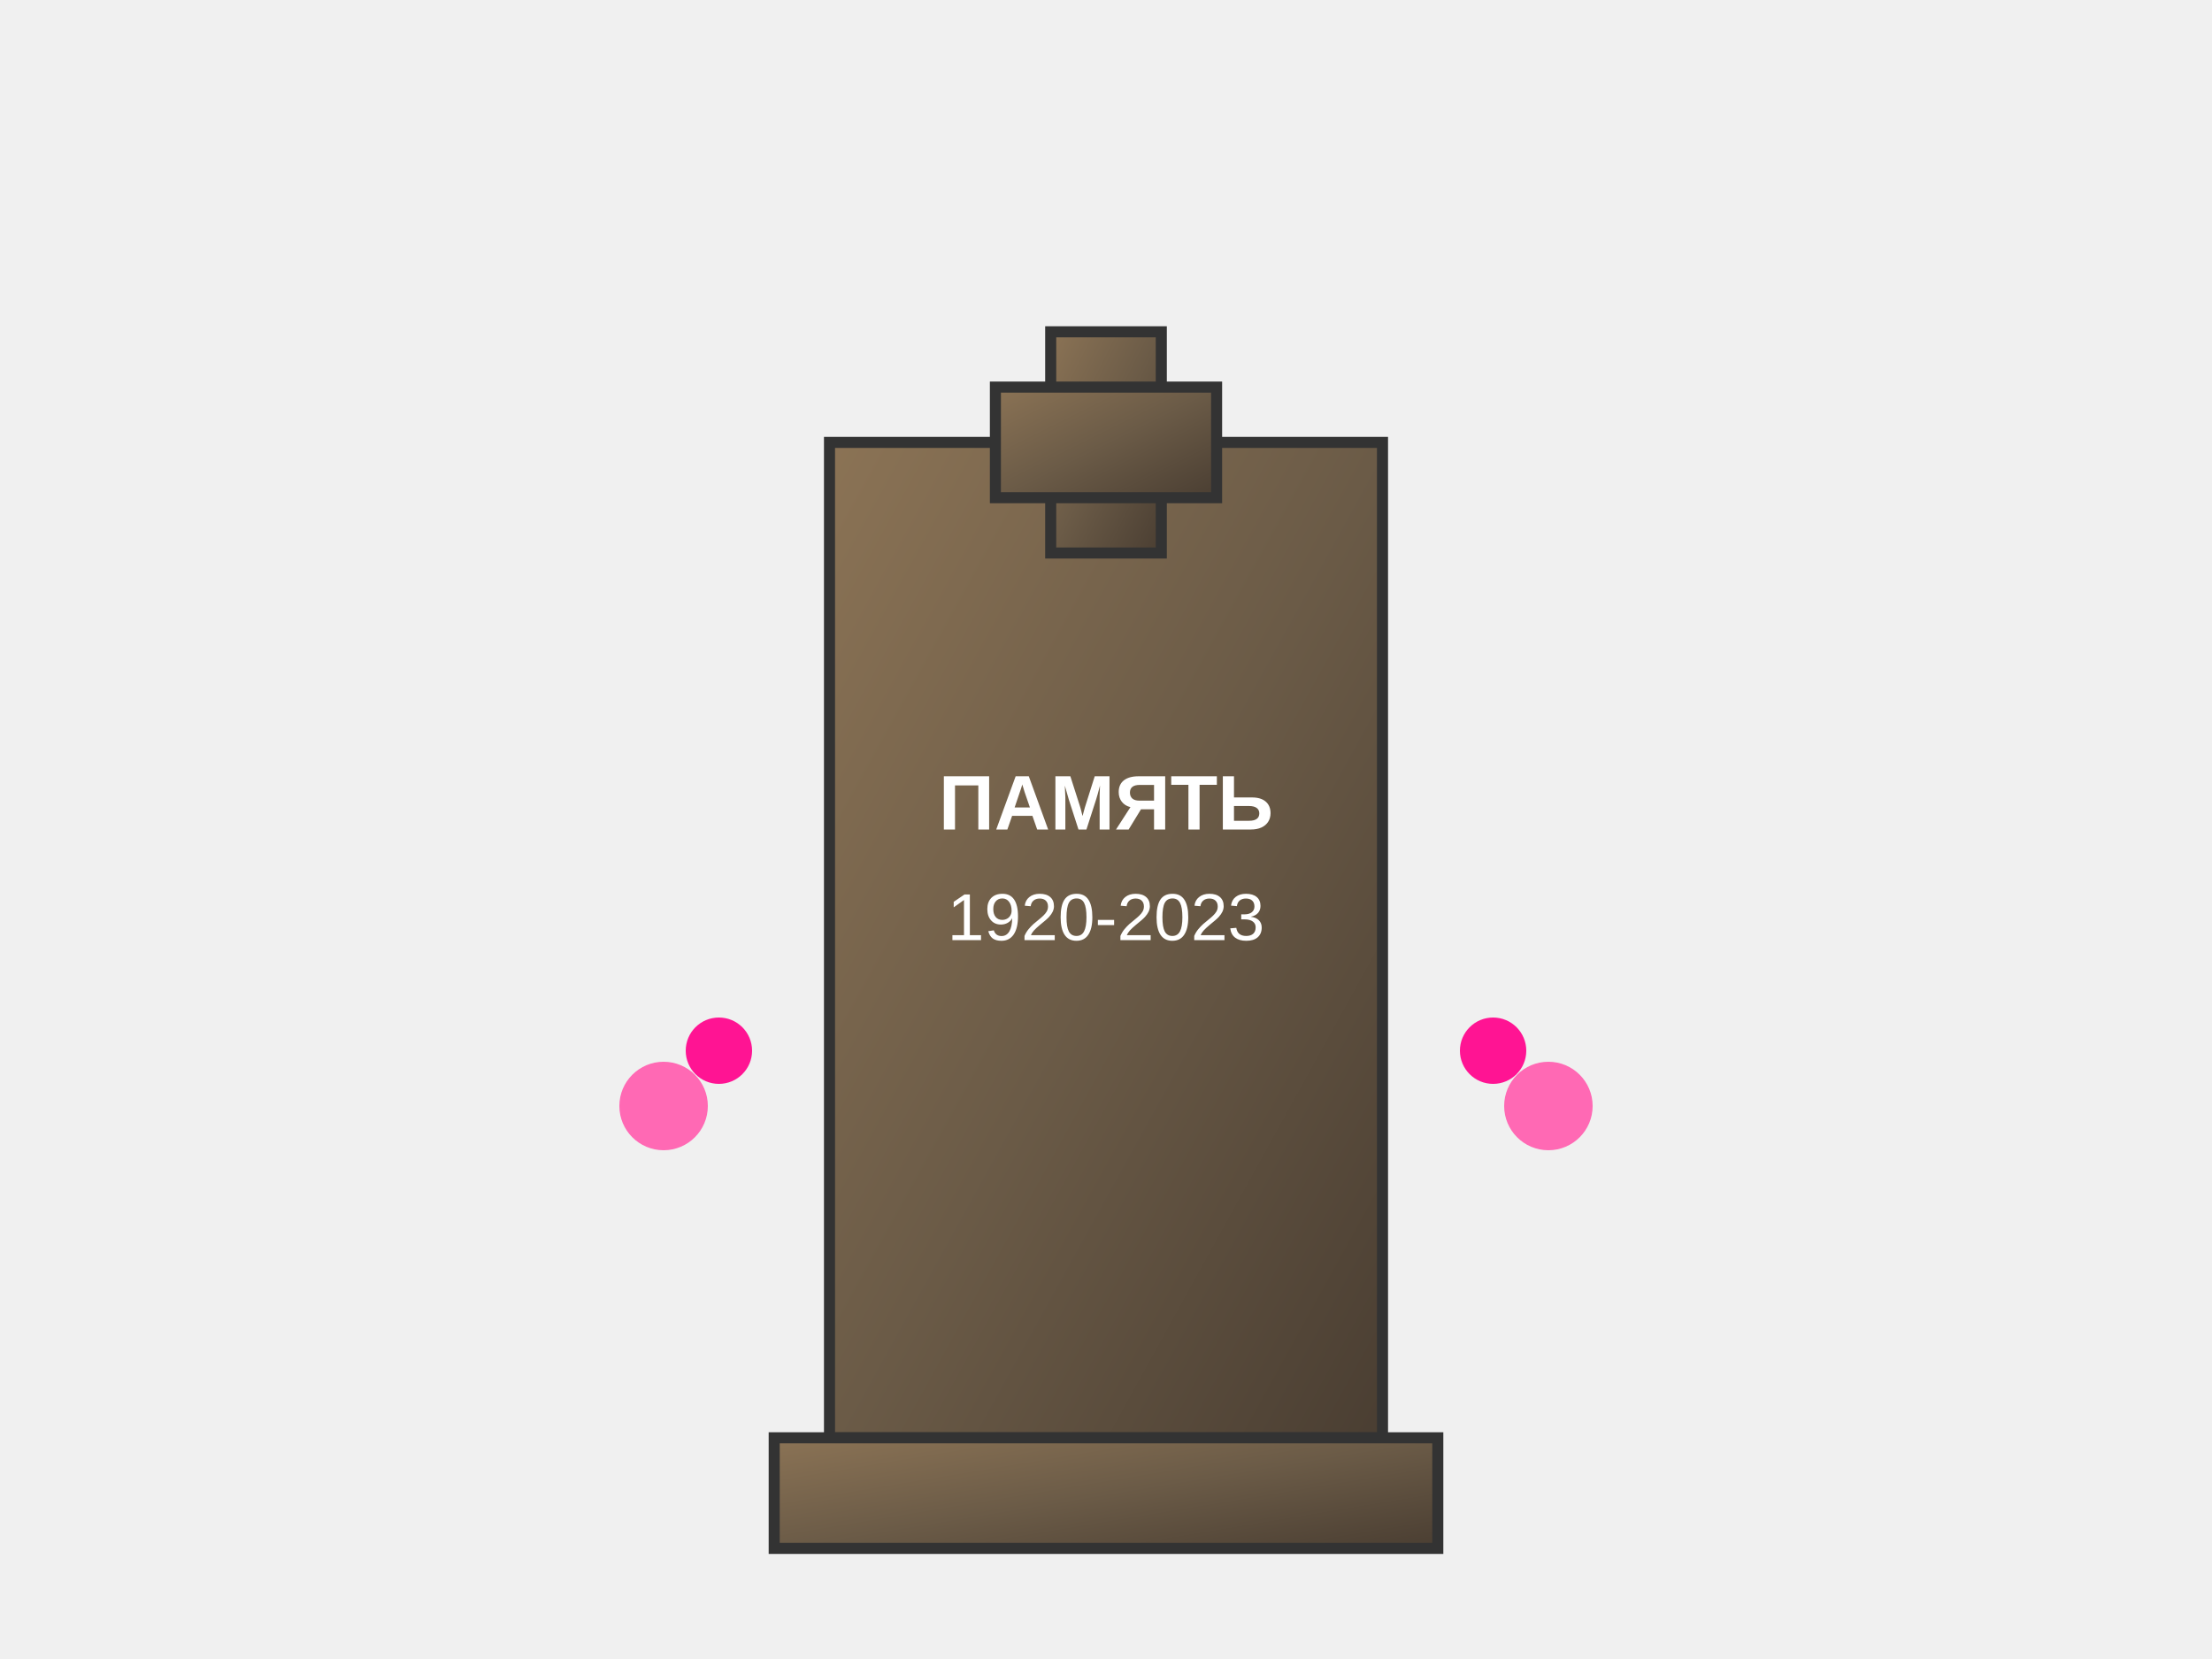
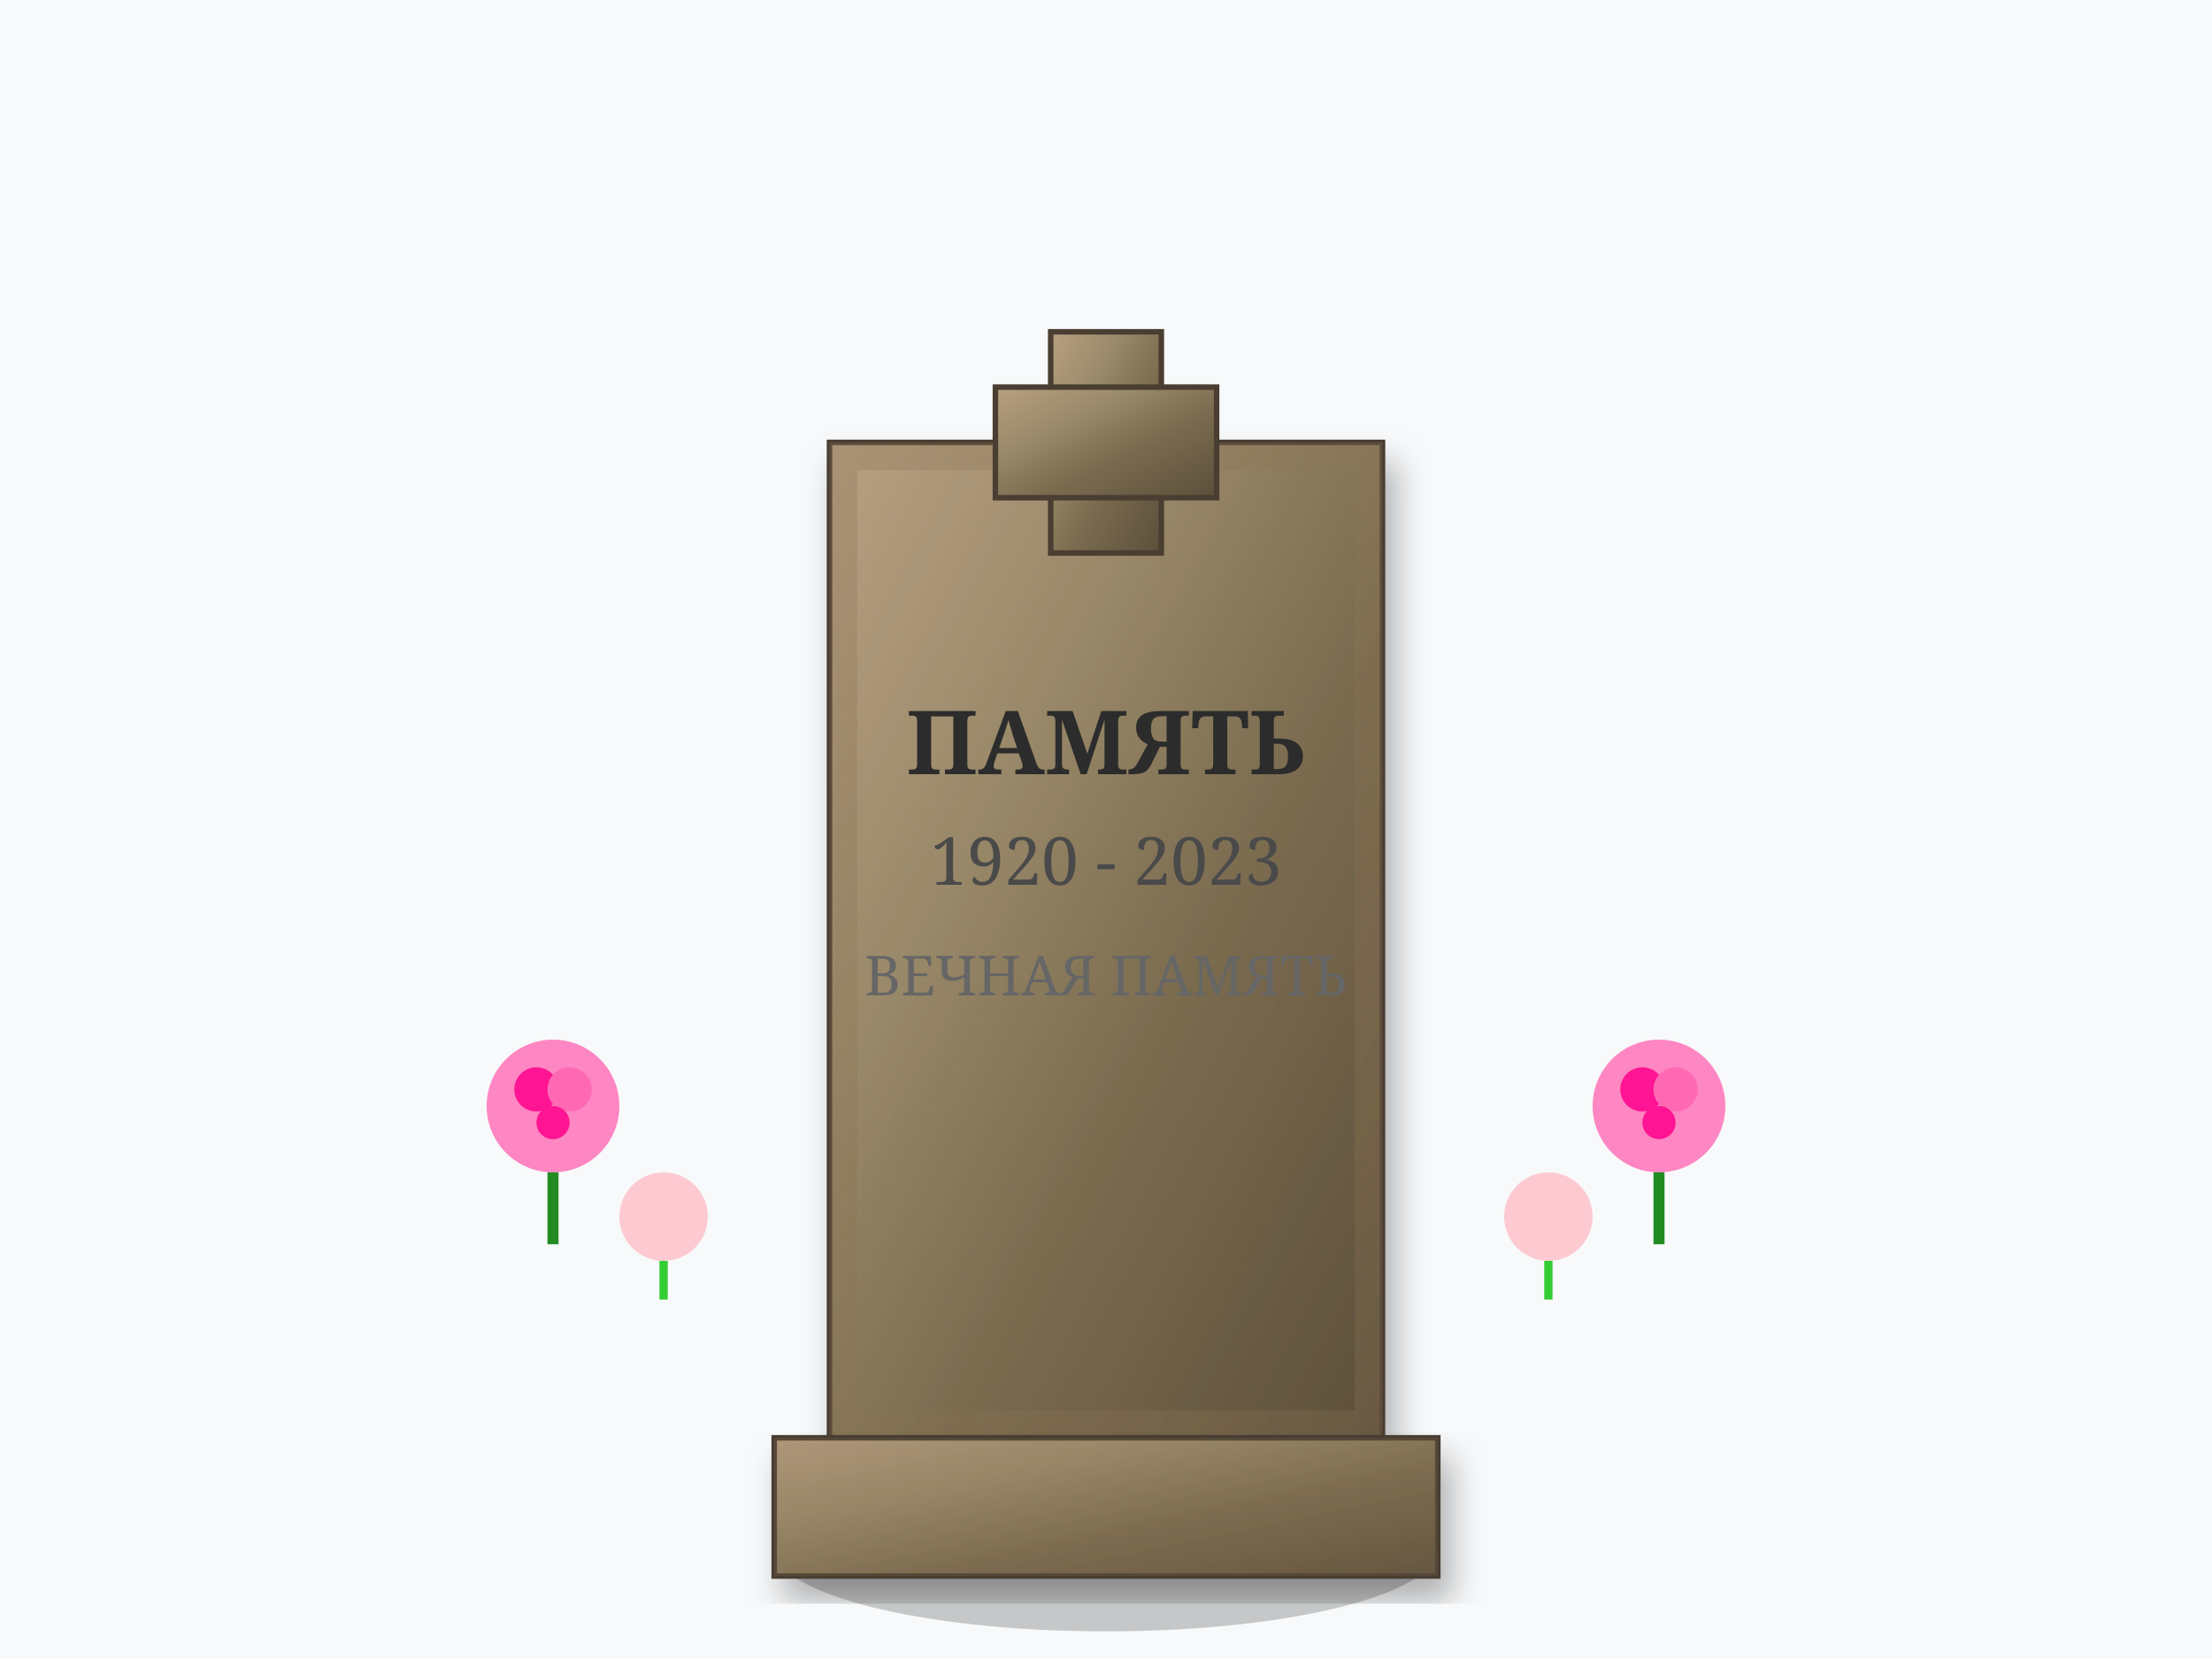
<svg xmlns="http://www.w3.org/2000/svg" width="400" height="300" viewBox="0 0 400 300">
  <defs>
    <linearGradient id="granite" x1="0%" y1="0%" x2="100%" y2="100%">
-       <stop offset="0%" style="stop-color:#8B7355;stop-opacity:1" />
-       <stop offset="50%" style="stop-color:#6B5B47;stop-opacity:1" />
-       <stop offset="100%" style="stop-color:#4A3E32;stop-opacity:1" />
+       <stop offset="0%" style="stop-color:#B8A082;stop-opacity:1" />
+       <stop offset="30%" style="stop-color:#9B8B6B;stop-opacity:1" />
+       <stop offset="60%" style="stop-color:#7A6B4F;stop-opacity:1" />
+       <stop offset="100%" style="stop-color:#5C4F3A;stop-opacity:1" />
    </linearGradient>
+     <pattern id="graniteTexture" patternUnits="userSpaceOnUse" width="4" height="4">
+       <rect width="4" height="4" fill="#8B7355" />
+       <circle cx="1" cy="1" r="0.3" fill="#A68B5B" opacity="0.3" />
+       <circle cx="3" cy="3" r="0.2" fill="#6B5B47" opacity="0.4" />
+     </pattern>
+     <filter id="shadow" x="-20%" y="-20%" width="140%" height="140%">
+       <feDropShadow dx="2" dy="4" stdDeviation="3" flood-color="#000" flood-opacity="0.3" />
+     </filter>
  </defs>
-   <rect width="400" height="300" fill="#f0f0f0" />
-   <rect x="150" y="80" width="100" height="180" fill="url(#granite)" stroke="#333" stroke-width="2" />
-   <rect x="140" y="260" width="120" height="20" fill="url(#granite)" stroke="#333" stroke-width="2" />
-   <rect x="190" y="60" width="20" height="40" fill="url(#granite)" stroke="#333" stroke-width="2" />
-   <rect x="180" y="70" width="40" height="20" fill="url(#granite)" stroke="#333" stroke-width="2" />
-   <text x="200" y="150" text-anchor="middle" fill="white" font-family="Arial" font-size="14" font-weight="bold">ПАМЯТЬ</text>
-   <text x="200" y="170" text-anchor="middle" fill="white" font-family="Arial" font-size="12">1920-2023</text>
-   <circle cx="120" cy="200" r="8" fill="#ff69b4" />
-   <circle cx="280" cy="200" r="8" fill="#ff69b4" />
-   <circle cx="130" cy="190" r="6" fill="#ff1493" />
-   <circle cx="270" cy="190" r="6" fill="#ff1493" />
+   <rect width="400" height="300" fill="url(#granite)" opacity="0.1" />
+   <rect width="400" height="300" fill="#f8f9fa" />
+   <ellipse cx="200" cy="280" rx="60" ry="15" fill="#000" opacity="0.2" />
+   <rect x="150" y="80" width="100" height="180" fill="url(#granite)" stroke="#4A3E32" stroke-width="1" filter="url(#shadow)" />
+   <rect x="150" y="80" width="100" height="180" fill="url(#graniteTexture)" opacity="0.3" />
+   <rect x="155" y="85" width="90" height="170" fill="url(#granite)" opacity="0.8" />
+   <rect x="190" y="60" width="20" height="40" fill="url(#granite)" stroke="#4A3E32" stroke-width="1" />
+   <rect x="180" y="70" width="40" height="20" fill="url(#granite)" stroke="#4A3E32" stroke-width="1" />
+   <text x="200" y="140" text-anchor="middle" fill="#2C2C2C" font-family="serif" font-size="16" font-weight="bold">ПАМЯТЬ</text>
+   <text x="200" y="160" text-anchor="middle" fill="#4A4A4A" font-family="serif" font-size="12">1920 - 2023</text>
+   <text x="200" y="180" text-anchor="middle" fill="#666" font-family="serif" font-size="10">ВЕЧНАЯ ПАМЯТЬ</text>
+   <rect x="140" y="260" width="120" height="25" fill="url(#granite)" stroke="#4A3E32" stroke-width="1" filter="url(#shadow)" />
+   <rect x="140" y="260" width="120" height="25" fill="url(#graniteTexture)" opacity="0.2" />
+   <g transform="translate(100, 200)">
+     <circle cx="0" cy="0" r="12" fill="#ff69b4" opacity="0.8" />
+     <circle cx="-3" cy="-3" r="4" fill="#ff1493" />
+     <circle cx="3" cy="-3" r="4" fill="#ff69b4" />
+     <circle cx="0" cy="3" r="3" fill="#ff1493" />
+     <line x1="0" y1="12" x2="0" y2="25" stroke="#228B22" stroke-width="2" />
+   </g>
+   <g transform="translate(300, 200)">
+     <circle cx="0" cy="0" r="12" fill="#ff69b4" opacity="0.8" />
+     <circle cx="-3" cy="-3" r="4" fill="#ff1493" />
+     <circle cx="3" cy="-3" r="4" fill="#ff69b4" />
+     <circle cx="0" cy="3" r="3" fill="#ff1493" />
+     <line x1="0" y1="12" x2="0" y2="25" stroke="#228B22" stroke-width="2" />
+   </g>
+   <g transform="translate(120, 220)">
+     <circle cx="0" cy="0" r="8" fill="#FFB6C1" opacity="0.7" />
+     <line x1="0" y1="8" x2="0" y2="15" stroke="#32CD32" stroke-width="1.5" />
+   </g>
+   <g transform="translate(280, 220)">
+     <circle cx="0" cy="0" r="8" fill="#FFB6C1" opacity="0.7" />
+     <line x1="0" y1="8" x2="0" y2="15" stroke="#32CD32" stroke-width="1.5" />
+   </g>
</svg>
